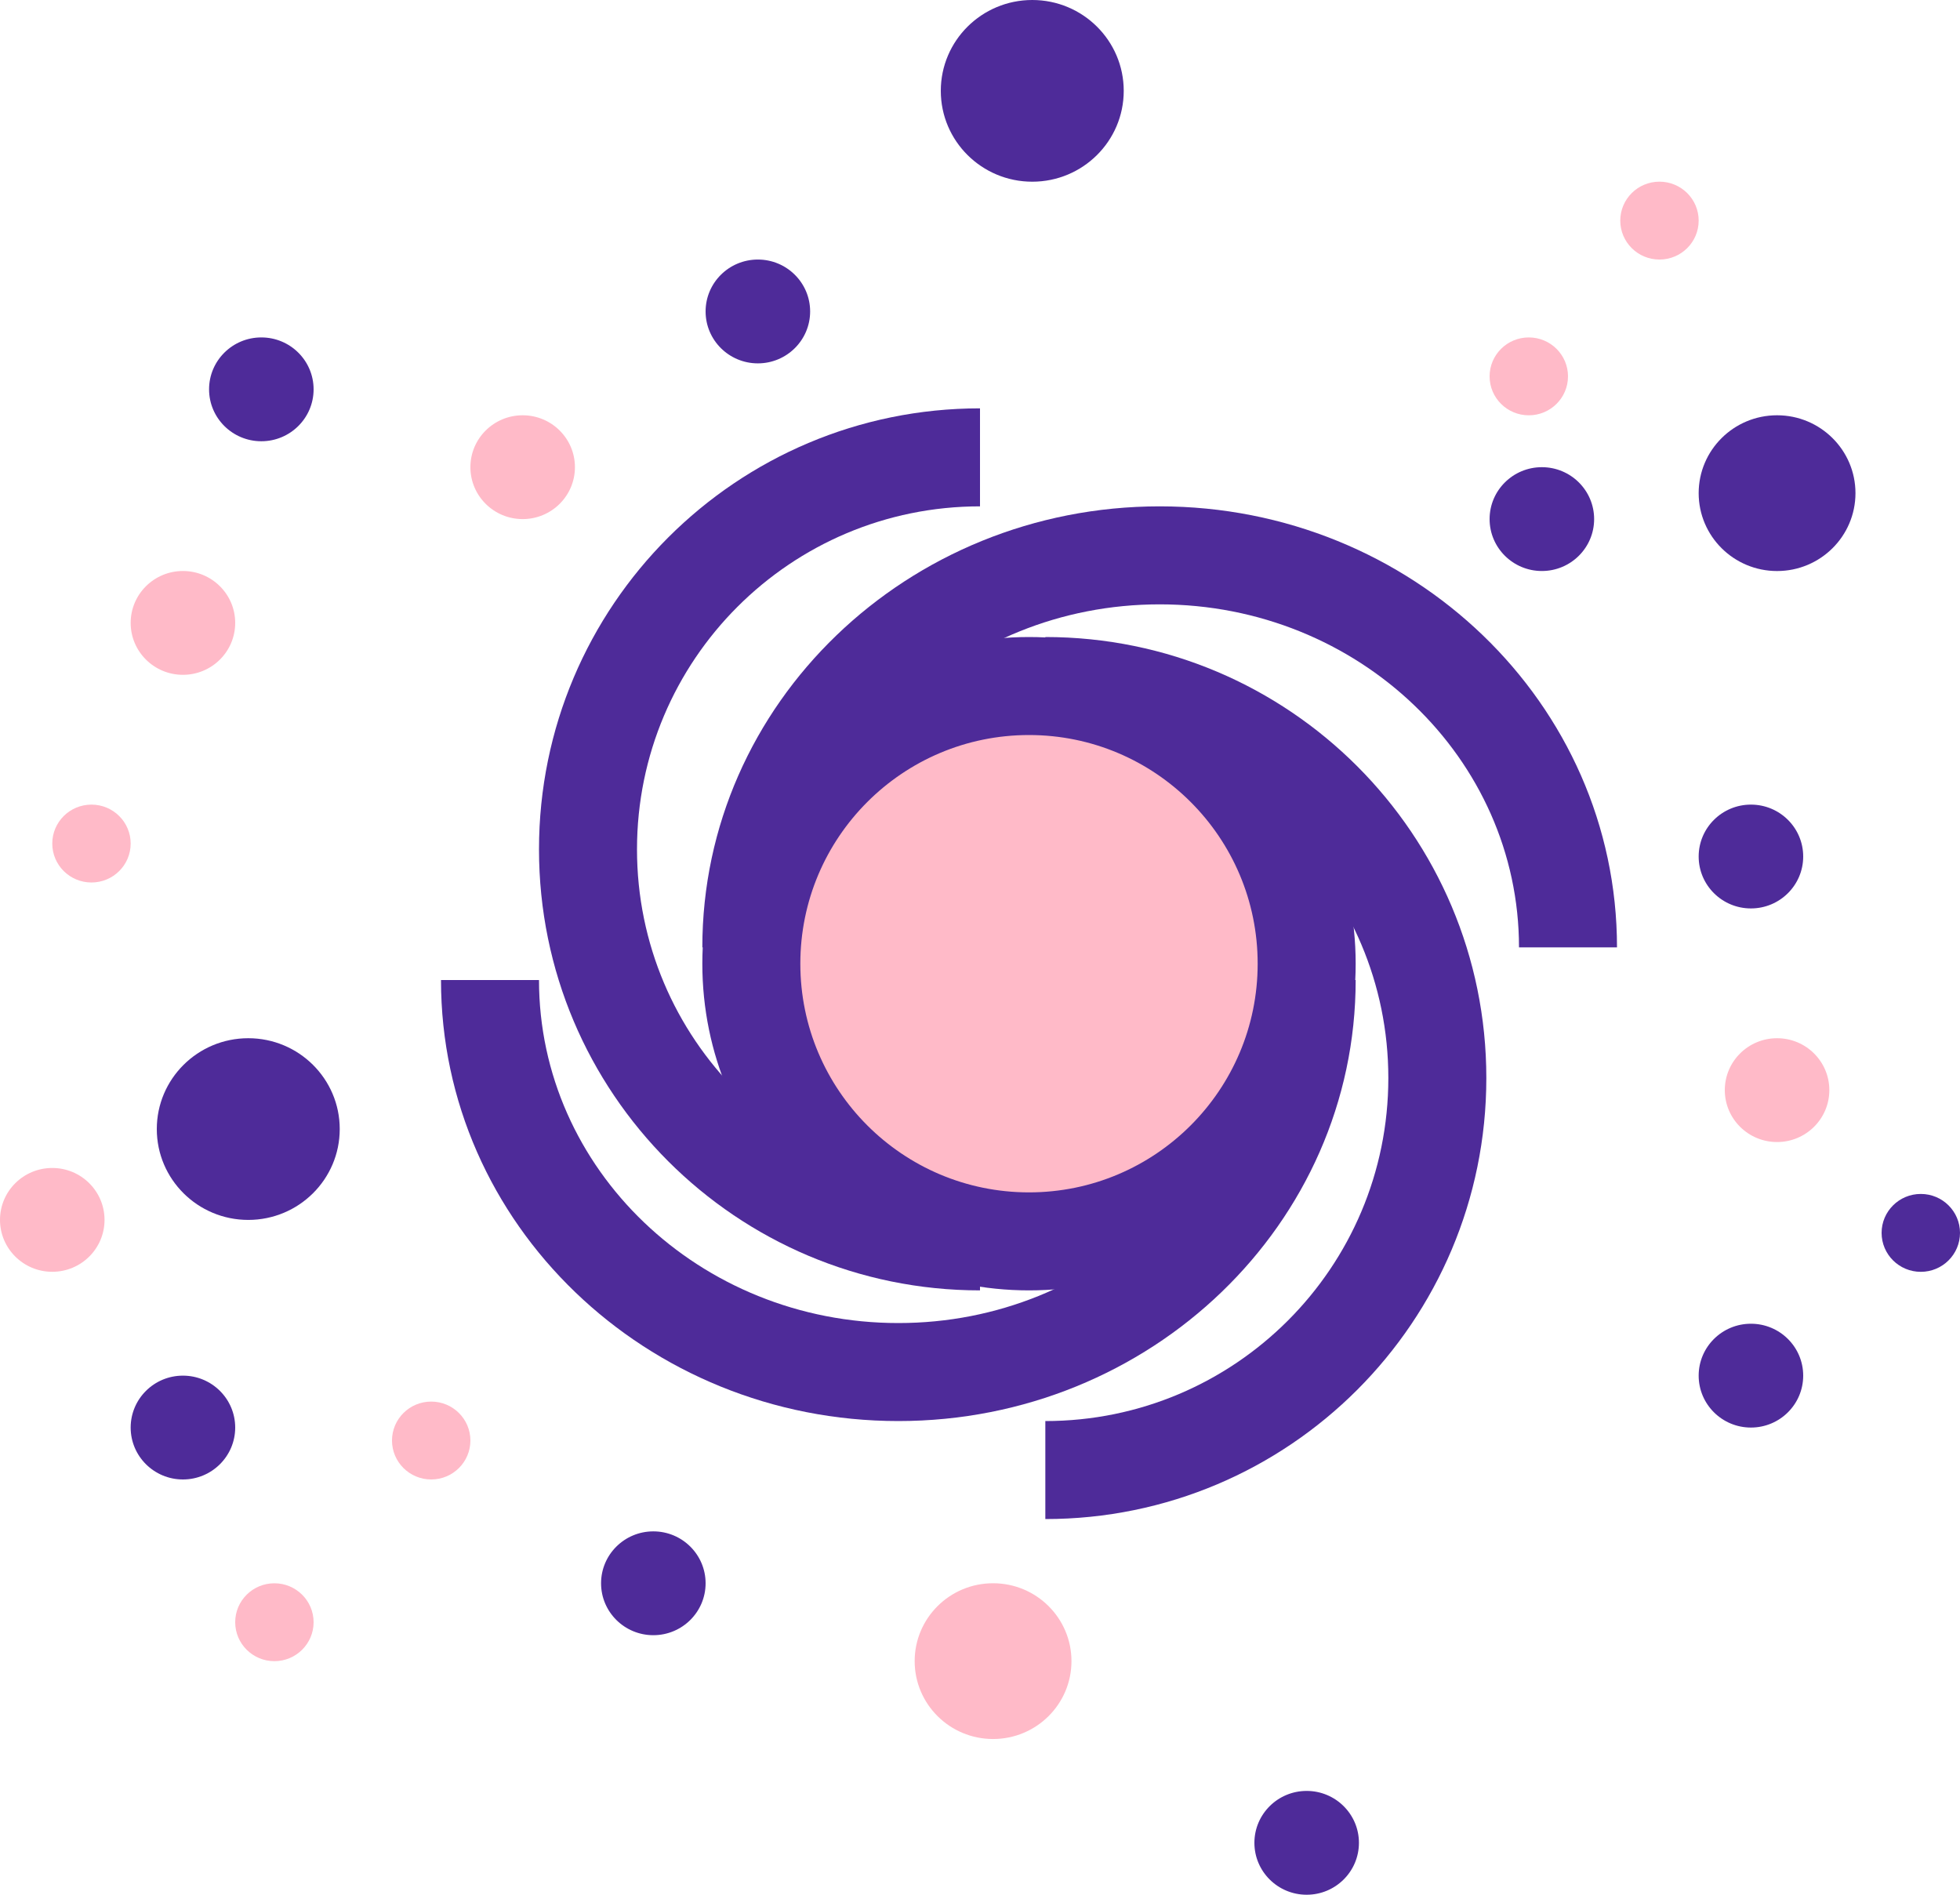
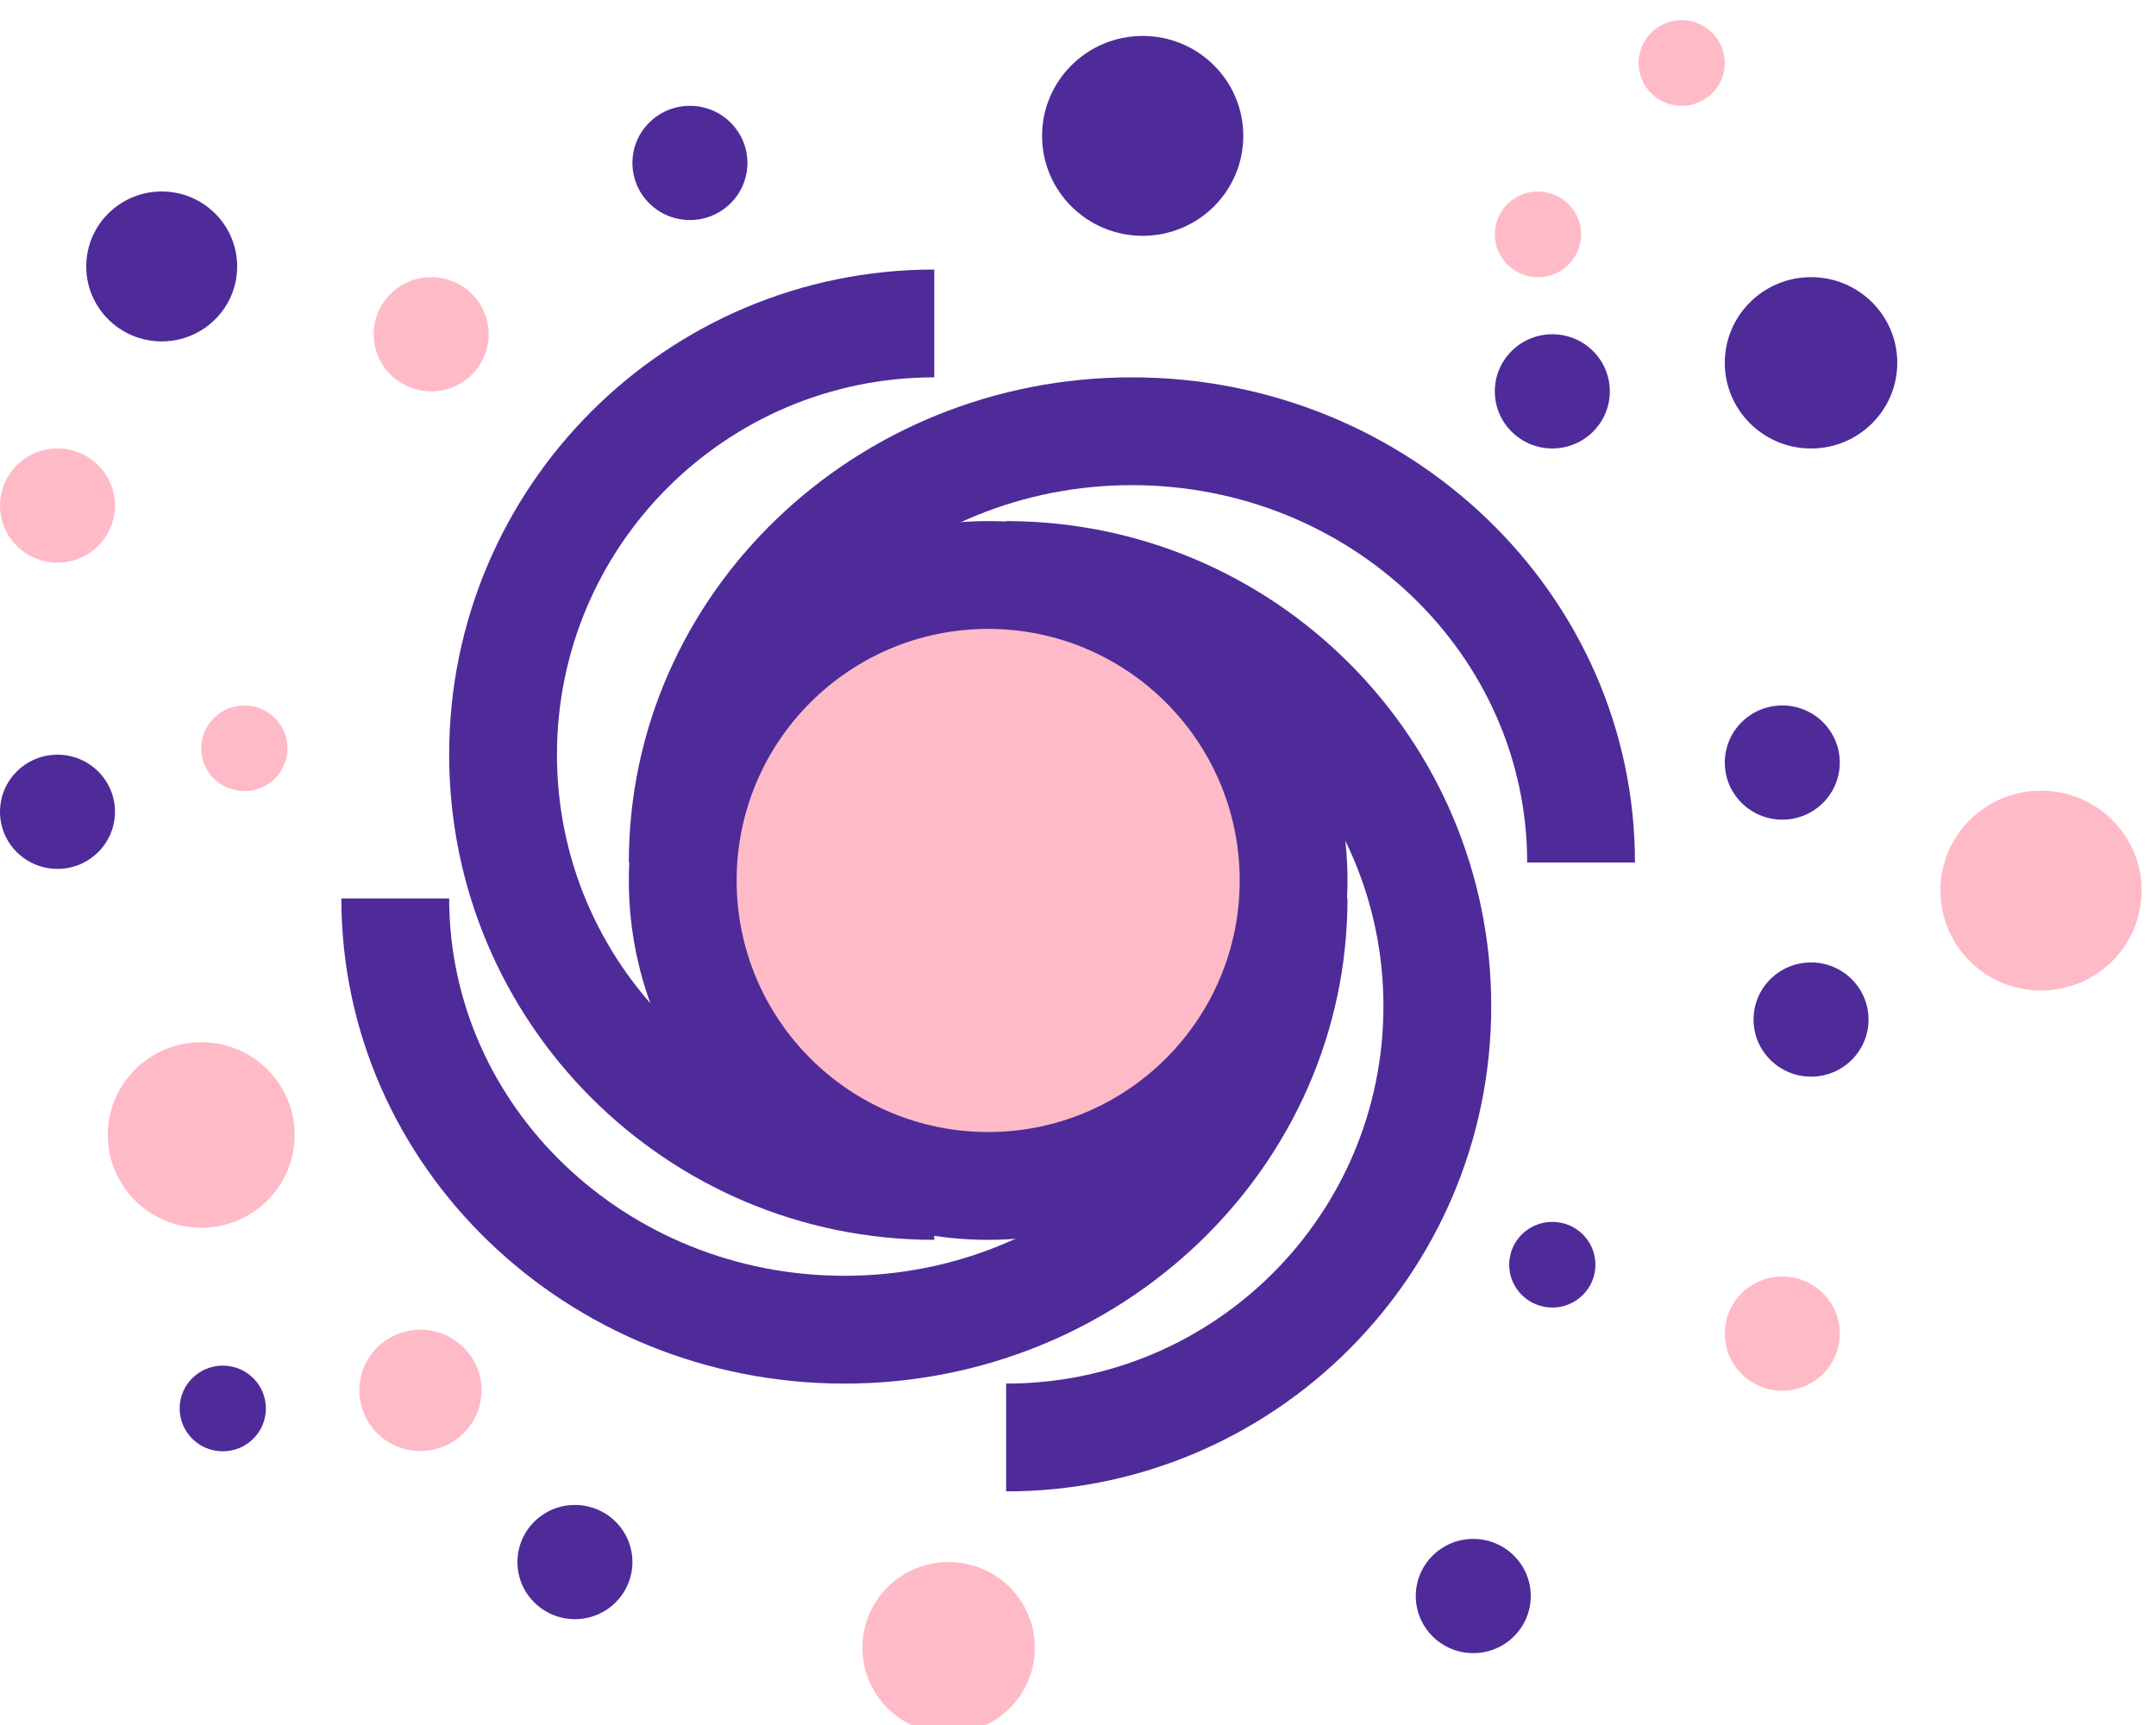
- <svg xmlns="http://www.w3.org/2000/svg" width="60" height="58" viewBox="0 0 60 58">
+ <svg xmlns="http://www.w3.org/2000/svg" width="60" height="48" viewBox="0 0 60 48">
  <g fill="none" fill-rule="evenodd">
-     <ellipse fill="#4E2B99" cx="54.4" cy="15.096" rx="2.4" ry="2.384" />
-     <ellipse fill="#FFBAC8" cx="13.2" cy="44.096" rx="1.2" ry="1.192" />
-     <ellipse fill="#4E2B99" cx="58.8" cy="37.74" rx="1.2" ry="1.192" />
-     <ellipse fill="#4E2B99" cx="23.2" cy="9.534" rx="1.6" ry="1.589" />
-     <ellipse fill="#4E2B99" cx="40" cy="56.411" rx="1.6" ry="1.589" />
-     <ellipse fill="#4E2B99" cx="7.6" cy="34.562" rx="2.8" ry="2.781" />
-     <ellipse fill="#FFBAC8" cx="50.8" cy="6.753" rx="1.2" ry="1.192" />
-     <ellipse fill="#FFBAC8" cx="2.8" cy="25.822" rx="1.2" ry="1.192" />
-     <ellipse fill="#FFBAC8" cx="8.4" cy="49.658" rx="1.2" ry="1.192" />
-     <ellipse fill="#4E2B99" cx="31.6" cy="2.781" rx="2.8" ry="2.781" />
-     <ellipse fill="#4E2B99" cx="8" cy="11.918" rx="1.6" ry="1.589" />
-     <ellipse fill="#4E2B99" cx="5.6" cy="43.699" rx="1.6" ry="1.589" />
-     <ellipse fill="#4E2B99" cx="20" cy="48.466" rx="1.6" ry="1.589" />
-     <ellipse fill="#4E2B99" cx="53.6" cy="42.11" rx="1.6" ry="1.589" />
-     <ellipse fill="#4E2B99" cx="53.6" cy="26.219" rx="1.6" ry="1.589" />
-     <ellipse fill="#4E2B99" cx="47.2" cy="15.89" rx="1.6" ry="1.589" />
-     <ellipse fill="#FFBAC8" cx="16" cy="14.301" rx="1.6" ry="1.589" />
-     <ellipse fill="#FFBAC8" cx="5.6" cy="19.068" rx="1.6" ry="1.589" />
-     <ellipse fill="#FFBAC8" cx="1.6" cy="37.342" rx="1.6" ry="1.589" />
-     <ellipse fill="#FFBAC8" cx="54.4" cy="33.37" rx="1.6" ry="1.589" />
-     <ellipse fill="#FFBAC8" cx="30.4" cy="50.849" rx="2.4" ry="2.384" />
-     <ellipse fill="#FFBAC8" cx="46.8" cy="11.521" rx="1.2" ry="1.192" />
-     <g transform="matrix(-1 0 0 1 50.2 11.507)">
+     <ellipse fill="#4E2B99" cx="50.4" cy="10.096" rx="2.4" ry="2.384" />
+     <ellipse fill="#4E2B99" cx="43.2" cy="35.192" rx="1.2" ry="1.192" />
+     <ellipse fill="#4E2B99" cx="6.2" cy="39.192" rx="1.2" ry="1.192" />
+     <ellipse fill="#4E2B99" cx="19.2" cy="4.534" rx="1.6" ry="1.589" />
+     <ellipse fill="#4E2B99" cx="41" cy="44.411" rx="1.6" ry="1.589" />
+     <ellipse fill="#FFBAC8" cx="56.8" cy="24.781" rx="2.8" ry="2.781" />
+     <ellipse fill="#FFBAC8" cx="46.8" cy="1.753" rx="1.2" ry="1.192" />
+     <ellipse fill="#FFBAC8" cx="6.8" cy="20.822" rx="1.2" ry="1.192" />
+     <ellipse fill="#FFBAC8" cx="11.7" cy="38.688" rx="1.7" ry="1.688" />
+     <ellipse fill="#4E2B99" cx="31.8" cy="3.781" rx="2.8" ry="2.781" />
+     <ellipse fill="#4E2B99" cx="4.5" cy="7.414" rx="2.1" ry="2.086" />
+     <ellipse fill="#4E2B99" cx="1.6" cy="22.589" rx="1.6" ry="1.589" />
+     <ellipse fill="#4E2B99" cx="16" cy="43.466" rx="1.6" ry="1.589" />
+     <ellipse fill="#FFBAC8" cx="49.6" cy="37.11" rx="1.6" ry="1.589" />
+     <ellipse fill="#4E2B99" cx="49.6" cy="21.219" rx="1.6" ry="1.589" />
+     <ellipse fill="#4E2B99" cx="43.2" cy="10.89" rx="1.6" ry="1.589" />
+     <ellipse fill="#FFBAC8" cx="12" cy="9.301" rx="1.6" ry="1.589" />
+     <ellipse fill="#FFBAC8" cx="1.6" cy="14.068" rx="1.6" ry="1.589" />
+     <ellipse fill="#FFBAC8" cx="5.6" cy="31.582" rx="2.6" ry="2.582" />
+     <ellipse fill="#4E2B99" cx="50.4" cy="28.37" rx="1.6" ry="1.589" />
+     <ellipse fill="#FFBAC8" cx="26.4" cy="45.849" rx="2.4" ry="2.384" />
+     <ellipse fill="#FFBAC8" cx="42.8" cy="6.521" rx="1.2" ry="1.192" />
+     <g transform="matrix(-1 0 0 1 46.2 6.507)">
      <circle fill="#FFBAC8" cx="18.701" cy="17.993" r="8.5" />
      <path d="M28.7 17.993c0-5.523-4.476-10-10-10-5.522 0-10 4.477-10 10s4.478 10 10 10c5.524 0 10-4.477 10-10zm-17 0c0-3.866 3.135-7 7-7 3.867 0 7 3.134 7 7s-3.133 7-7 7c-3.865 0-7-3.134-7-7z" fill="#4E2B99" />
      <path d="M4.7 21.493c0 7.456 6.044 13.5 13.5 13.5v-3c-5.8 0-10.5-4.7-10.5-10.5s4.7-10.5 10.5-10.5v-3c-7.456 0-13.5 6.044-13.5 13.5z" fill="#4E2B99" />
      <path d="M22.7 31.993c7.72 0 14-6.03 14-13.5h-3c0 5.785-4.91 10.5-11 10.5s-11-4.715-11-10.5h-3c0 7.47 6.28 13.5 14 13.5zM14.7 3.993c-7.72 0-14 6.03-14 13.5h3c0-5.785 4.91-10.5 11-10.5s11 4.715 11 10.5h3c0-7.47-6.28-13.5-14-13.5z" fill="#4E2B99" />
      <path d="M33.7 14.493c0-7.456-6.044-13.5-13.5-13.5v3c5.8 0 10.5 4.7 10.5 10.5s-4.7 10.5-10.5 10.5v3c7.456 0 13.5-6.044 13.5-13.5z" fill="#4E2B99" />
    </g>
  </g>
</svg>
